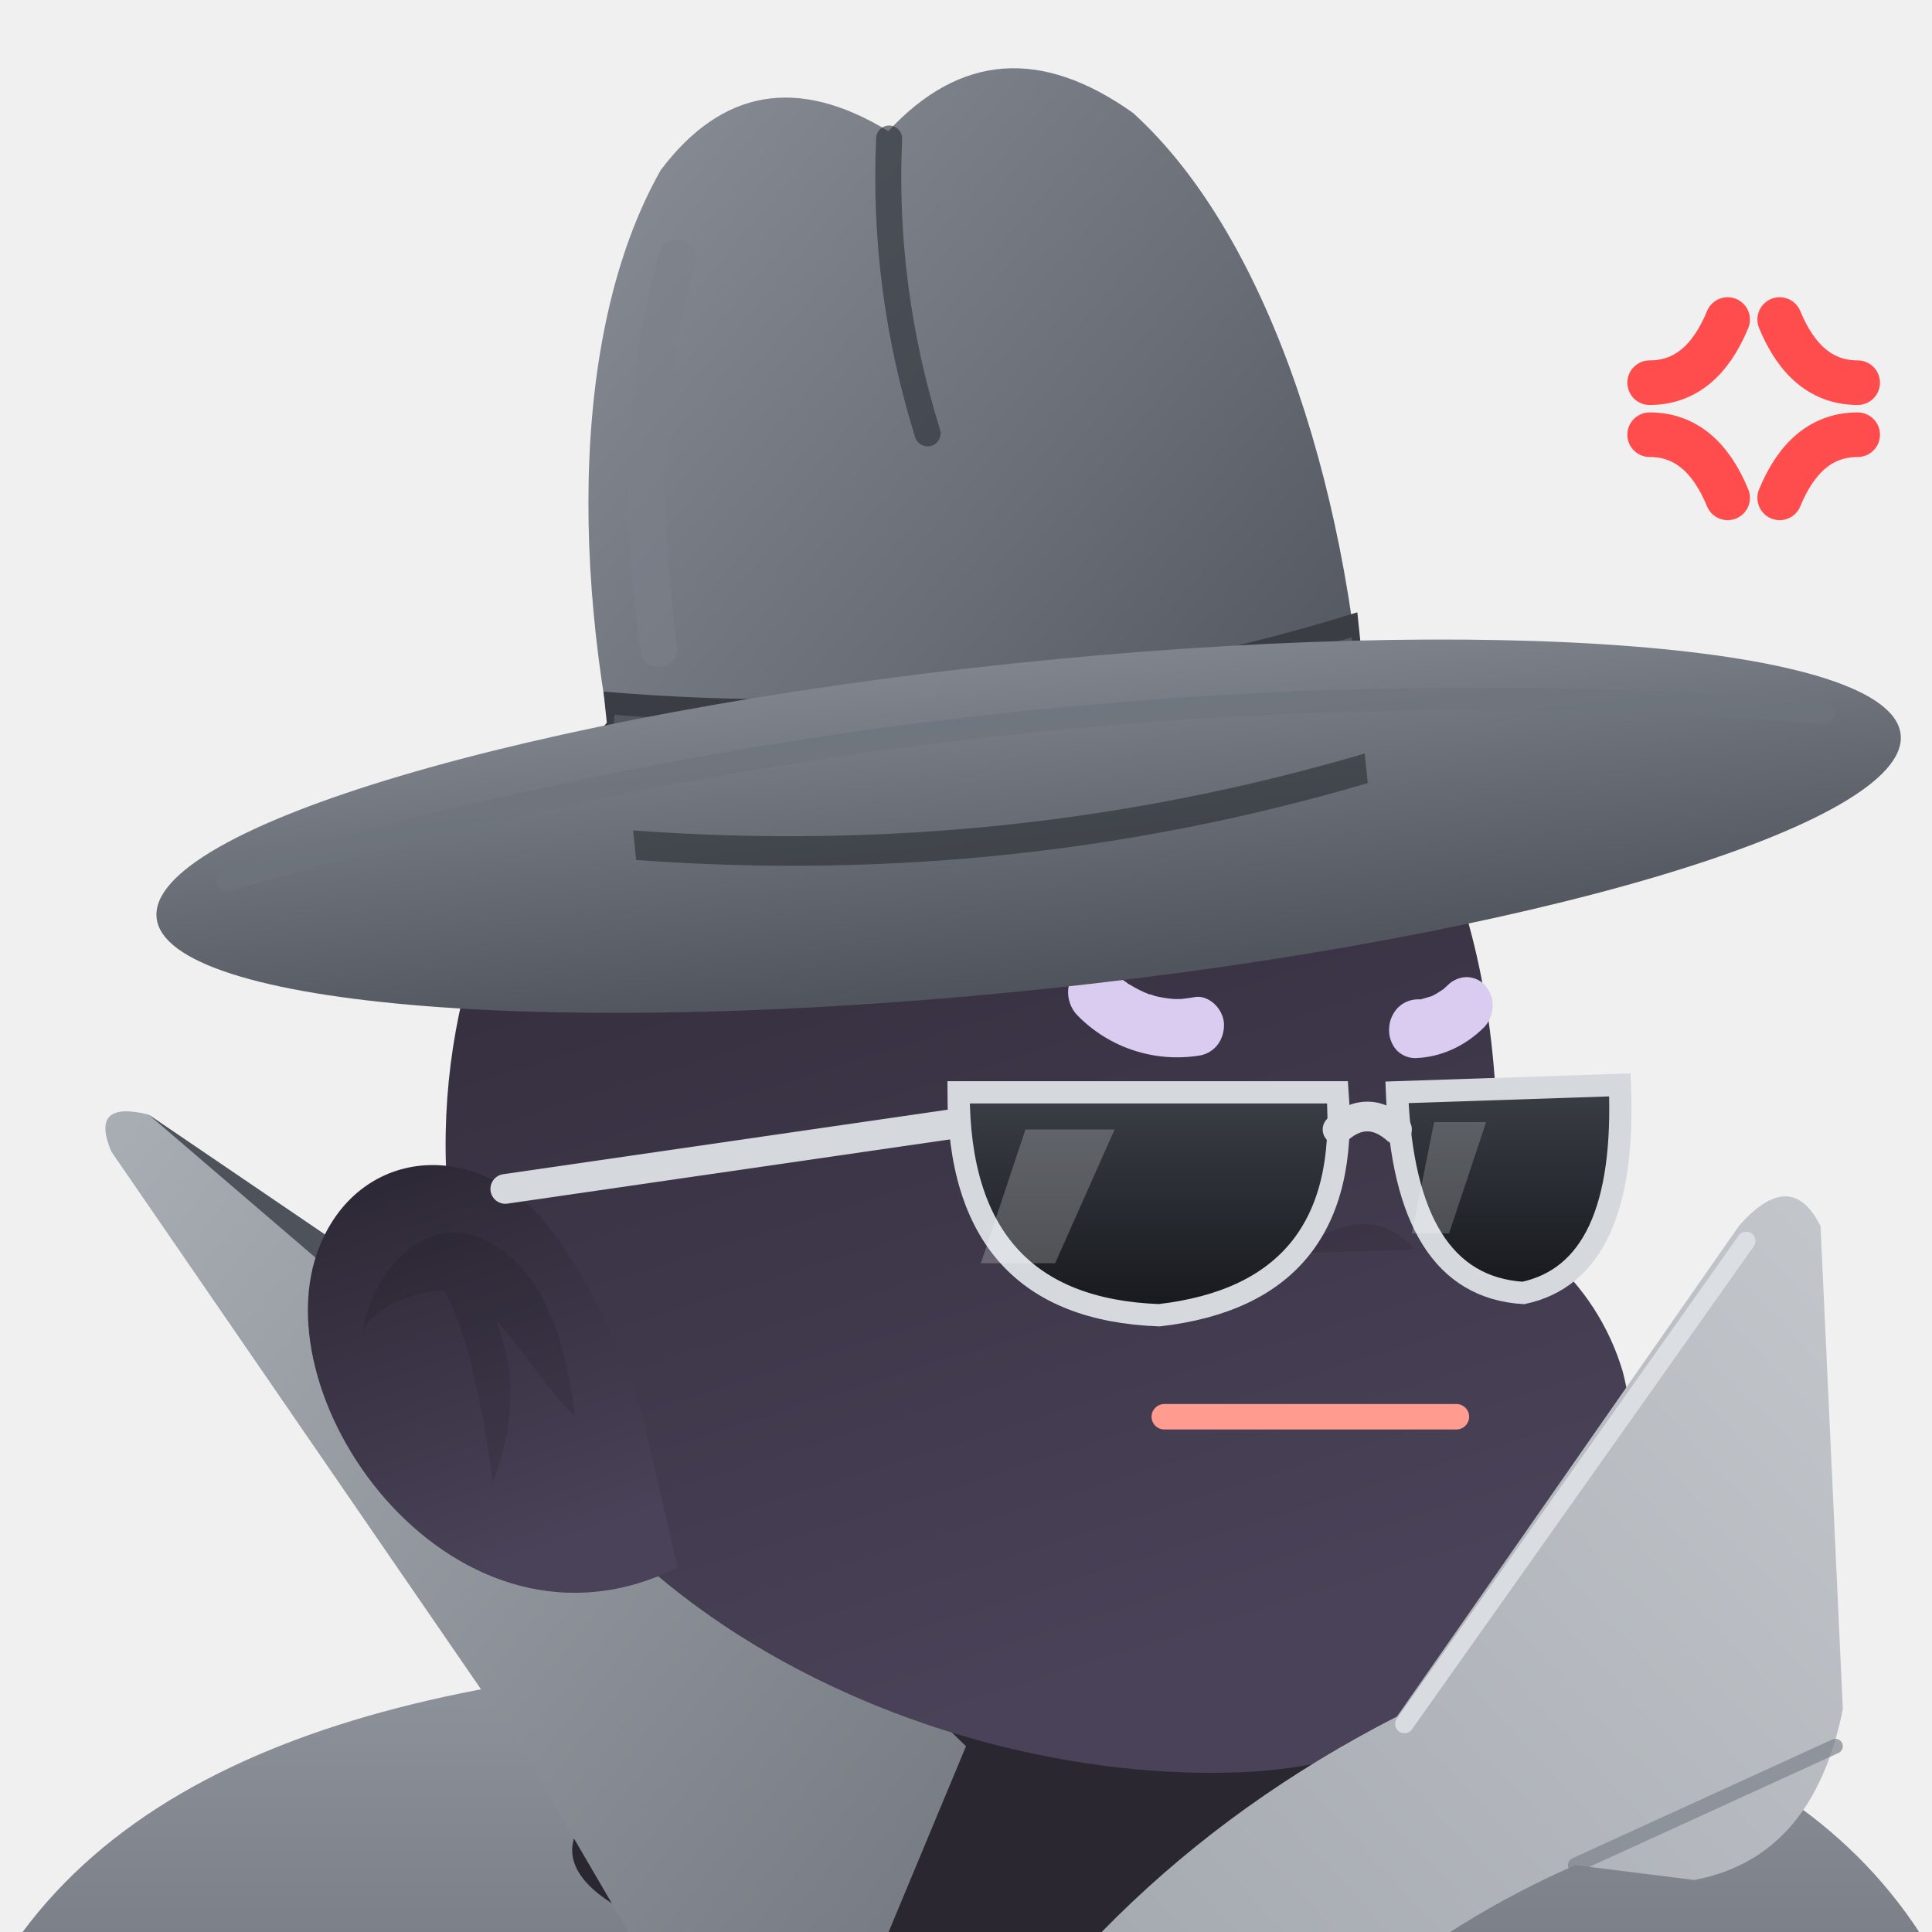
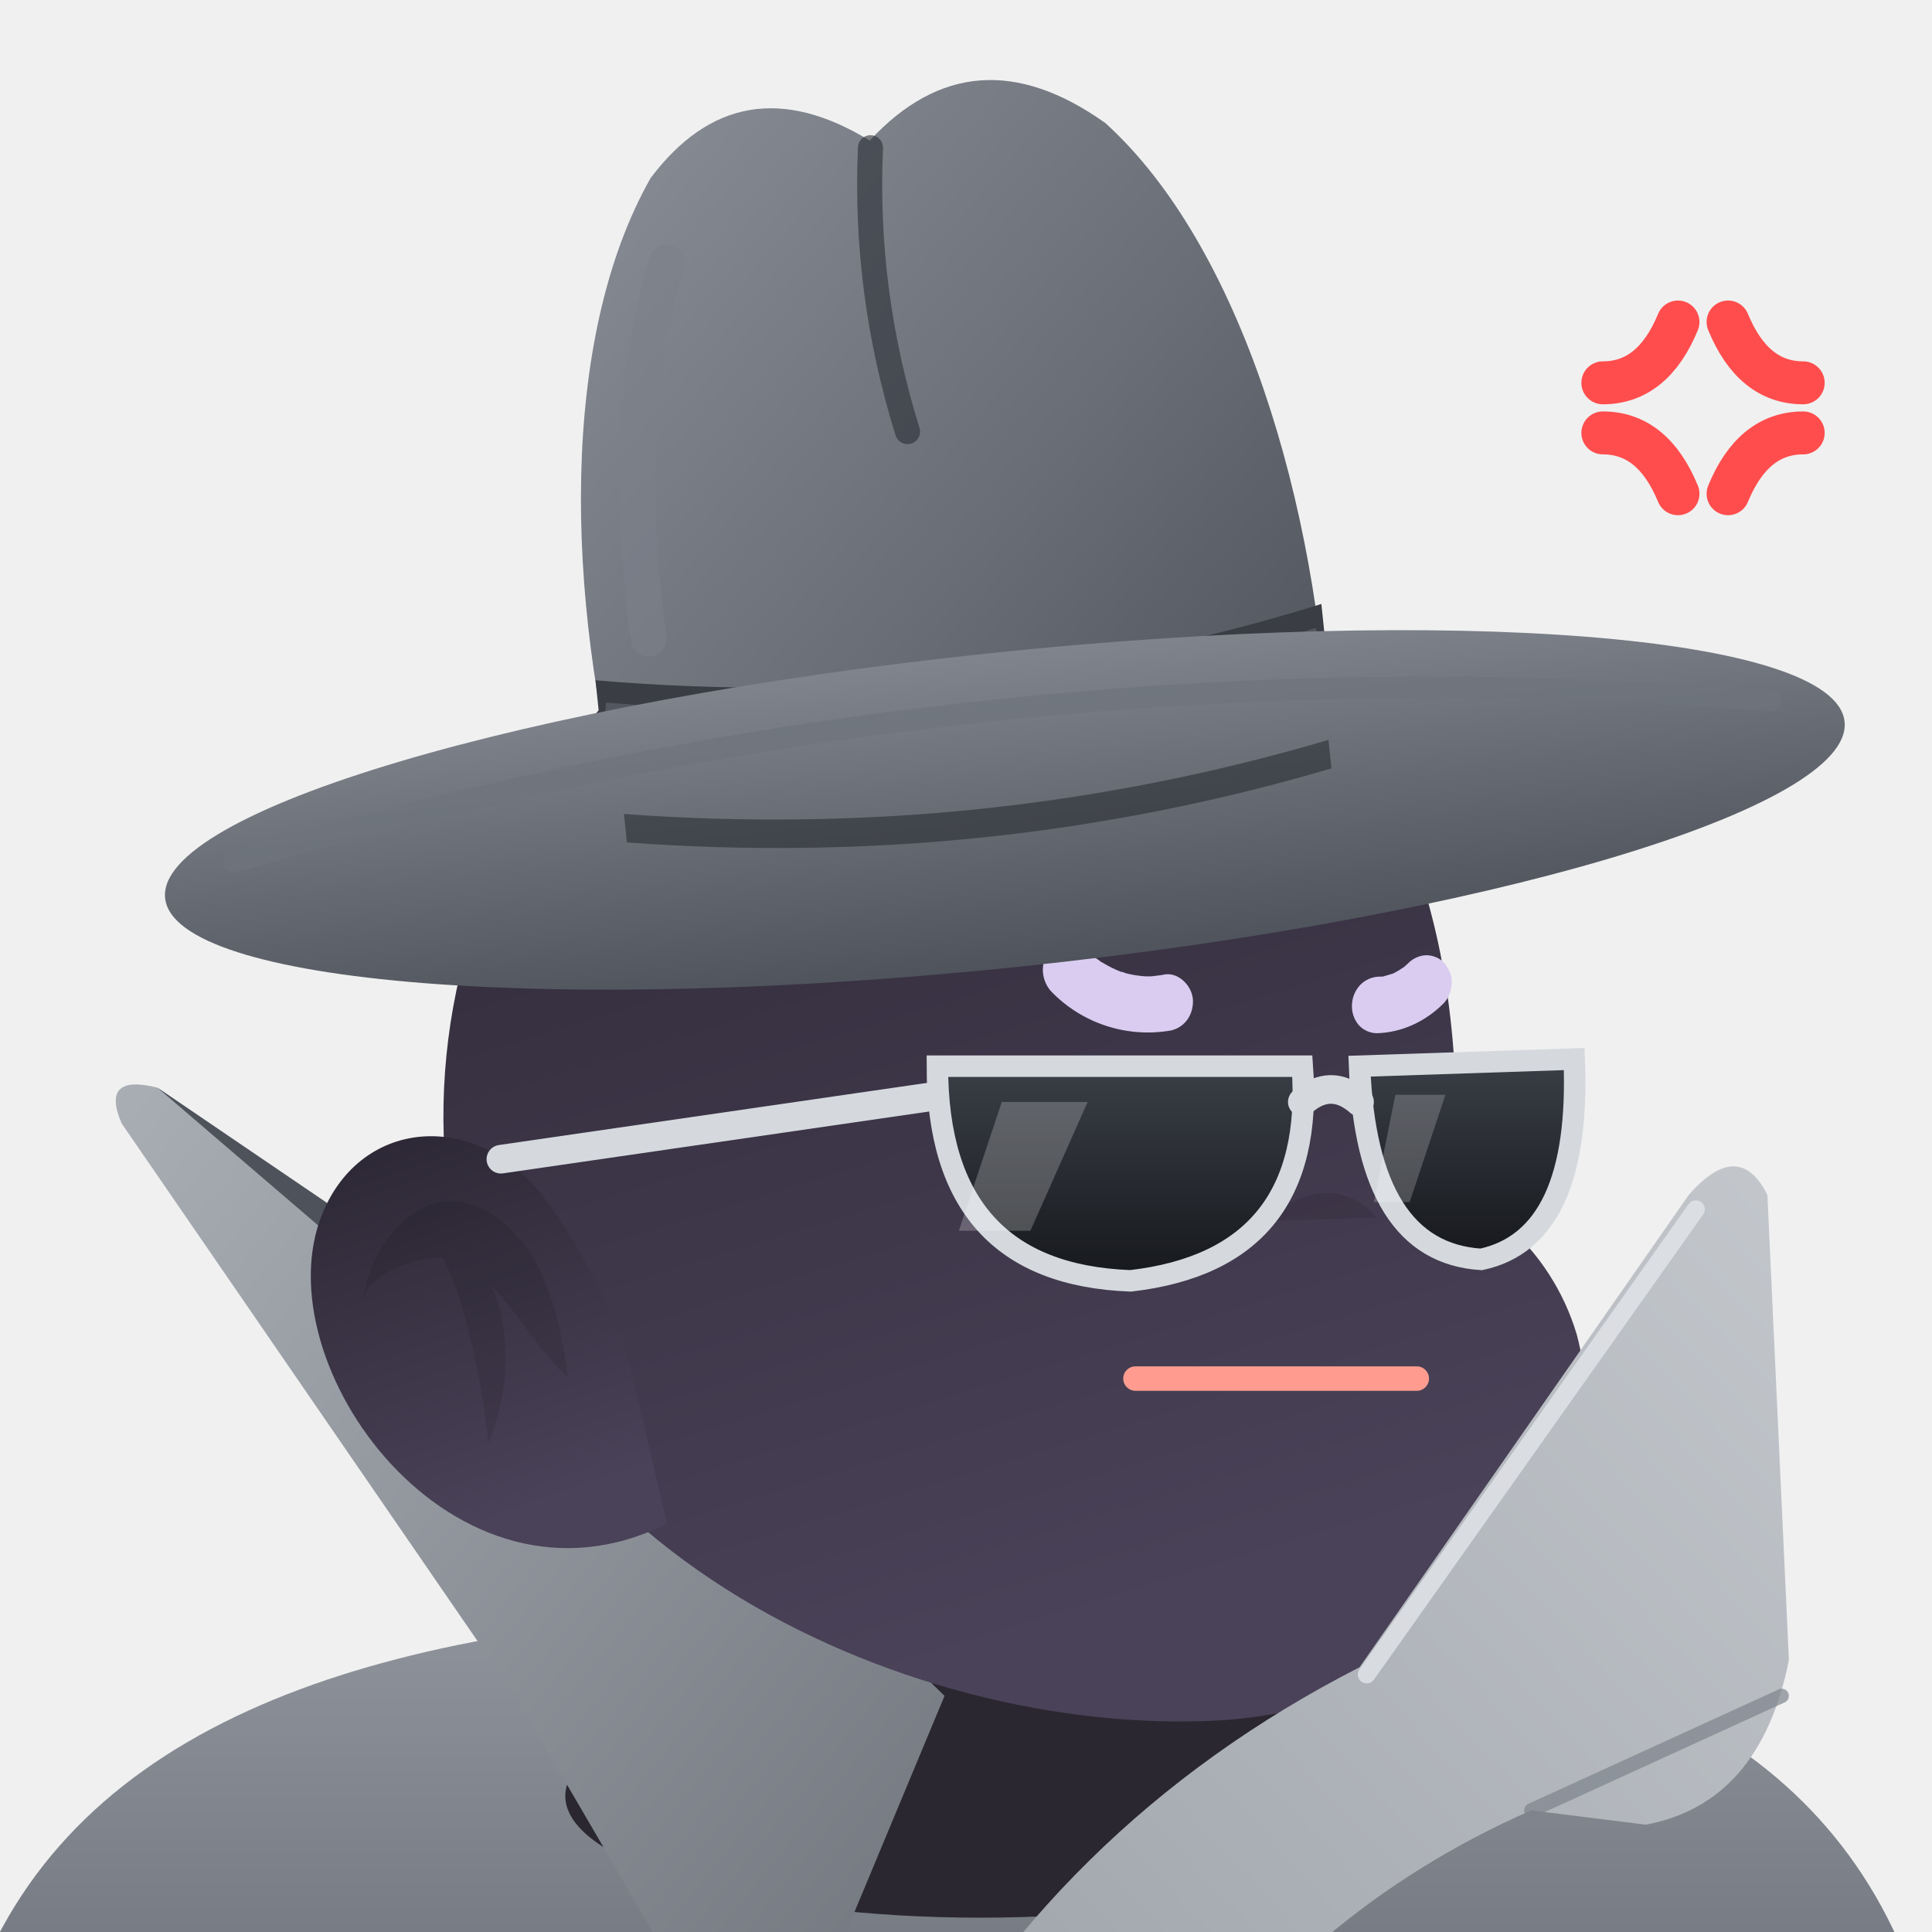
- <svg xmlns="http://www.w3.org/2000/svg" viewBox="-20 -30 520 520">
+ <svg xmlns="http://www.w3.org/2000/svg" viewBox="-24 -34 540 540">
  <defs>
    <linearGradient id="skin" x1="0" y1="0" x2=".3" y2="1">
      <stop offset="0" stop-color="#2B2633" />
      <stop offset="1" stop-color="#4A4258" />
    </linearGradient>
    <linearGradient id="felt" x1="0" y1="0" x2="1" y2="1">
      <stop offset="0" stop-color="#8A8F98" />
      <stop offset=".6" stop-color="#686D76" />
      <stop offset="1" stop-color="#50545C" />
    </linearGradient>
    <linearGradient id="brim" x1="0" y1="0" x2="0" y2="1">
      <stop offset="0" stop-color="#7F848D" />
      <stop offset="1" stop-color="#4F535B" />
    </linearGradient>
    <linearGradient id="coat" x1="0" y1="0" x2="0" y2="1">
      <stop offset="0" stop-color="#8E939B" />
      <stop offset="1" stop-color="#6A6F77" />
    </linearGradient>
    <linearGradient id="lapelL" x1="1" y1="1" x2="0" y2="0">
      <stop offset="0" stop-color="#6E737B" />
      <stop offset="1" stop-color="#A9AEB5" />
    </linearGradient>
    <linearGradient id="lapelR" x1="0" y1="1" x2="1" y2="0">
      <stop offset="0" stop-color="#9DA2A9" />
      <stop offset="1" stop-color="#C3C7CC" />
    </linearGradient>
    <linearGradient id="lens" x1="0" y1="0" x2="0" y2="1">
      <stop offset="0" stop-color="#3A3E46" />
      <stop offset="1" stop-color="#16181C" />
    </linearGradient>
  </defs>
  <g transform="translate(240 560)">
    <g>
      <g transform="translate(-240 -560)">
        <path d="M-40 560 C-30 470 40 432 140 420 L360 420 C450 432 510 470 520 560Z" fill="url(#coat)" />
        <ellipse cx="250" cy="468" rx="116" ry="34" fill="#2A2731" />
        <path d="M190 560 L120 440 L10 280 Q4 266 20 270 L170 372 L240 440Z" fill="url(#lapelL)" />
        <path d="M20 270 L170 372 L160 390Z" fill="#4E535B" />
        <g transform="translate(0 40)">
          <g>
            <animateTransform attributeName="transform" type="translate" values="0 0;-4 0;4 0;0 0" dur="0.25s" repeatCount="indefinite" additive="sum" />
            <svg x="0" y="0" width="480" height="480" viewBox="0 0 480 480" overflow="visible">
              <mask id="face-angry-viewboxMask">
                <rect width="480" height="480" rx="0" ry="0" x="0" y="0" fill="#fff" />
              </mask>
              <g mask="url(#face-angry-viewboxMask)">
                <g transform="matrix(.85775 0 0 .85427 52 47)">
                  <path d="M264 38.6s131.4 20.6 121.4 208.1c0 .7 15.2 10.9 16.4 12a77.1 77.1 0 0 1 23.4 36.3c13.9 51.3-35.7 104.2-75.8 118.2a155 155 0 0 1-46.7 8.3c-103.1 3-239.7-62.7-246.7-191a202.7 202.7 0 0 1 15.1-83.9c0 .1 57.4-142.5 192.9-108Z" fill="url(#skin)" />
                  <path opacity=".1" d="M323 257.9s20.9-19.9 37-1.2Z" fill="#000" />
                  <path d="M128.7 356.9C59.3 391.7-3.7 304.4 16.5 255.3c12.9-31.4 50.4-33.8 72.1-5.2a185 185 0 0 1 29.1 59.1" fill="url(#skin)" />
                  <path opacity=".1" d="M71.5 279c9 9 16.1 22.5 25 30-1.7-12.5-4.3-26-10.4-37.3-6.2-11.6-17.5-21-29-20.3-14.2 1-25.9 17.6-27.4 32.6 1-9 19-15 25.9-14.2 10.8 20.4 15 60.6 15 60.6 9-22.7 5.4-40.7 1-51.5Z" fill="#000" />
                </g>
                <g transform="matrix(.85472 0 0 .855 19 -17)">
                  <path fill-rule="evenodd" clip-rule="evenodd" d="M317 384a4 4 0 0 1 4-4h92a4 4 0 0 1 0 8h-92a4 4 0 0 1-4-4Z" fill="#FF9C8F" />
                </g>
                <g transform="matrix(.85472 0 0 .855 19 -17)">
                  <path d="M397 294.3a80.4 80.4 0 0 0 16.9-8.1c3.1 3.5 5 9 5 14 0 8-3.6 16.6-12.8 15.6-7.7-.8-9.7-11-9.7-16 0-1.9.2-3.8.6-5.5ZM301.2 283.1c-2.8 3.8-4.6 9-4.6 15.4 0 12.5 6.1 19 15.4 21.5 13 2 19.1-7.6 19.1-19.5a26 26 0 0 0-.8-6.4 49 49 0 0 1-29-11Z" fill="#FFF1C9" />
                  <path d="M332 270.3a43.9 43.9 0 0 1-38.3-12.6c-3.3-3.3-4.2-9.2-1-13 3-3.6 8.6-4.7 12-1.2l3.3 3c.3.3 1.3.8 1.6 1.2l.6.3a37.7 37.7 0 0 0 6 3c.5 0 1.2.3 1.7.5a34.8 34.8 0 0 0 6.3 1h2c1.5-.2 2.9-.3 4.3-.6 4.4-.8 9 3.5 9.3 8.3.2 5.2-3 9.3-7.7 10.1ZM421.7 261.4c-6 6-13.8 9.5-21.8 9.7a8.1 8.1 0 0 1-6-2.8 9.5 9.5 0 0 1-2.1-6.5 10 10 0 0 1 2.7-6.5 9 9 0 0 1 6.2-2.7h1.1l3.4-1c1.3-.6 2.5-1.4 3.7-2.2l1.2-1.1c1.6-1.7 4-2.7 6.1-2.7 2.1 0 4.6 1 6 2.8 1.4 1.8 2.4 4 2.2 6.5-.2 2.5-1 4.8-2.7 6.5Z" fill="#D9CCF0" />
                </g>
                <g transform="matrix(.85472 0 0 .85667 14 -12)" />
              </g>
            </svg>
            <g>
              <g>
                <path d="M240 232 L116 250" stroke="#D5D9DE" stroke-width="8" stroke-linecap="round" />
                <path d="M238 224 L340 224 Q344 278 292 284 Q238 282 238 224Z" fill="url(#lens)" stroke="#D5D9DE" stroke-width="6" />
                <path d="M356 224 L416 222 Q418 272 390 278 Q358 276 356 224Z" fill="url(#lens)" stroke="#D5D9DE" stroke-width="6" />
                <path d="M340 234 Q348 227 356 234" fill="none" stroke="#D5D9DE" stroke-width="8" stroke-linecap="round" />
                <path d="M256 234 L280 234 L264 270 L244 270Z" fill="#fff" opacity=".22" />
                <path d="M366 232 L380 232 L370 262 L360 262Z" fill="#fff" opacity=".2" />
              </g>
            </g>
            <g transform="translate(0 -16) rotate(-6 260 160)">
              <g>
                <animateTransform attributeName="transform" type="translate" values="0 0;-2 0;2 0;0 0" dur="0.25s" repeatCount="indefinite" additive="sum" />
                <path d="M150 160 C140 96 146 24 176 -18 Q204 -48 238 -22 Q270 -50 304 -20 C338 18 352 92 348 160Z" fill="url(#felt)" />
                <path d="M238 -20 Q232 20 240 60" fill="none" stroke="#2A2D33" stroke-width="7" stroke-linecap="round" opacity=".6" />
                <path d="M178 6 Q160 50 162 110" fill="none" stroke="#7B8089" stroke-width="10" stroke-linecap="round" opacity=".55" />
                <path d="M146 120 Q250 140 350 120 L350 156 Q250 176 146 156Z" fill="#3A3D44" />
                <path d="M148 128 Q250 147 348 128" fill="none" stroke="#5A5E66" stroke-width="3" opacity=".8" />
                <ellipse cx="256" cy="168" rx="236" ry="44" fill="url(#brim)" />
                <path d="M40 160 Q256 120 472 160" fill="none" stroke="#6E737C" stroke-width="6" stroke-linecap="round" opacity=".7" />
                <path d="M150 158 Q250 176 348 158 L348 166 Q250 184 150 166Z" fill="#23262B" opacity=".55" />
              </g>
            </g>
          </g>
        </g>
        <path d="M226 560 Q270 476 356 432 L448 300 Q462 284 470 300 L476 430 Q468 470 436 476 L404 472 Q340 500 300 560Z" fill="url(#lapelR)" />
        <path d="M358 434 L450 304" stroke="#E2E5E8" stroke-width="5" stroke-linecap="round" opacity=".8" />
        <path d="M404 472 L474 440" stroke="#7E838B" stroke-width="4" stroke-linecap="round" opacity=".7" />
        <circle cx="214" cy="528" r="9" fill="#44484E" />
      </g>
    </g>
  </g>
  <g transform="translate(0 40)">
    <g transform="translate(452 40)">
      <g fill="none" stroke="#FF4D4D" stroke-width="12" stroke-linecap="round">
        <path d="M-28 -7 Q-14 -7 -7 -24" />
        <path d="M28 -7 Q14 -7 7 -24" />
        <path d="M-28 7 Q-14 7 -7 24" />
        <path d="M28 7 Q14 7 7 24" />
        <animateTransform attributeName="transform" type="scale" values="1;1.25;1" dur=".8s" repeatCount="indefinite" />
      </g>
    </g>
  </g>
</svg>
